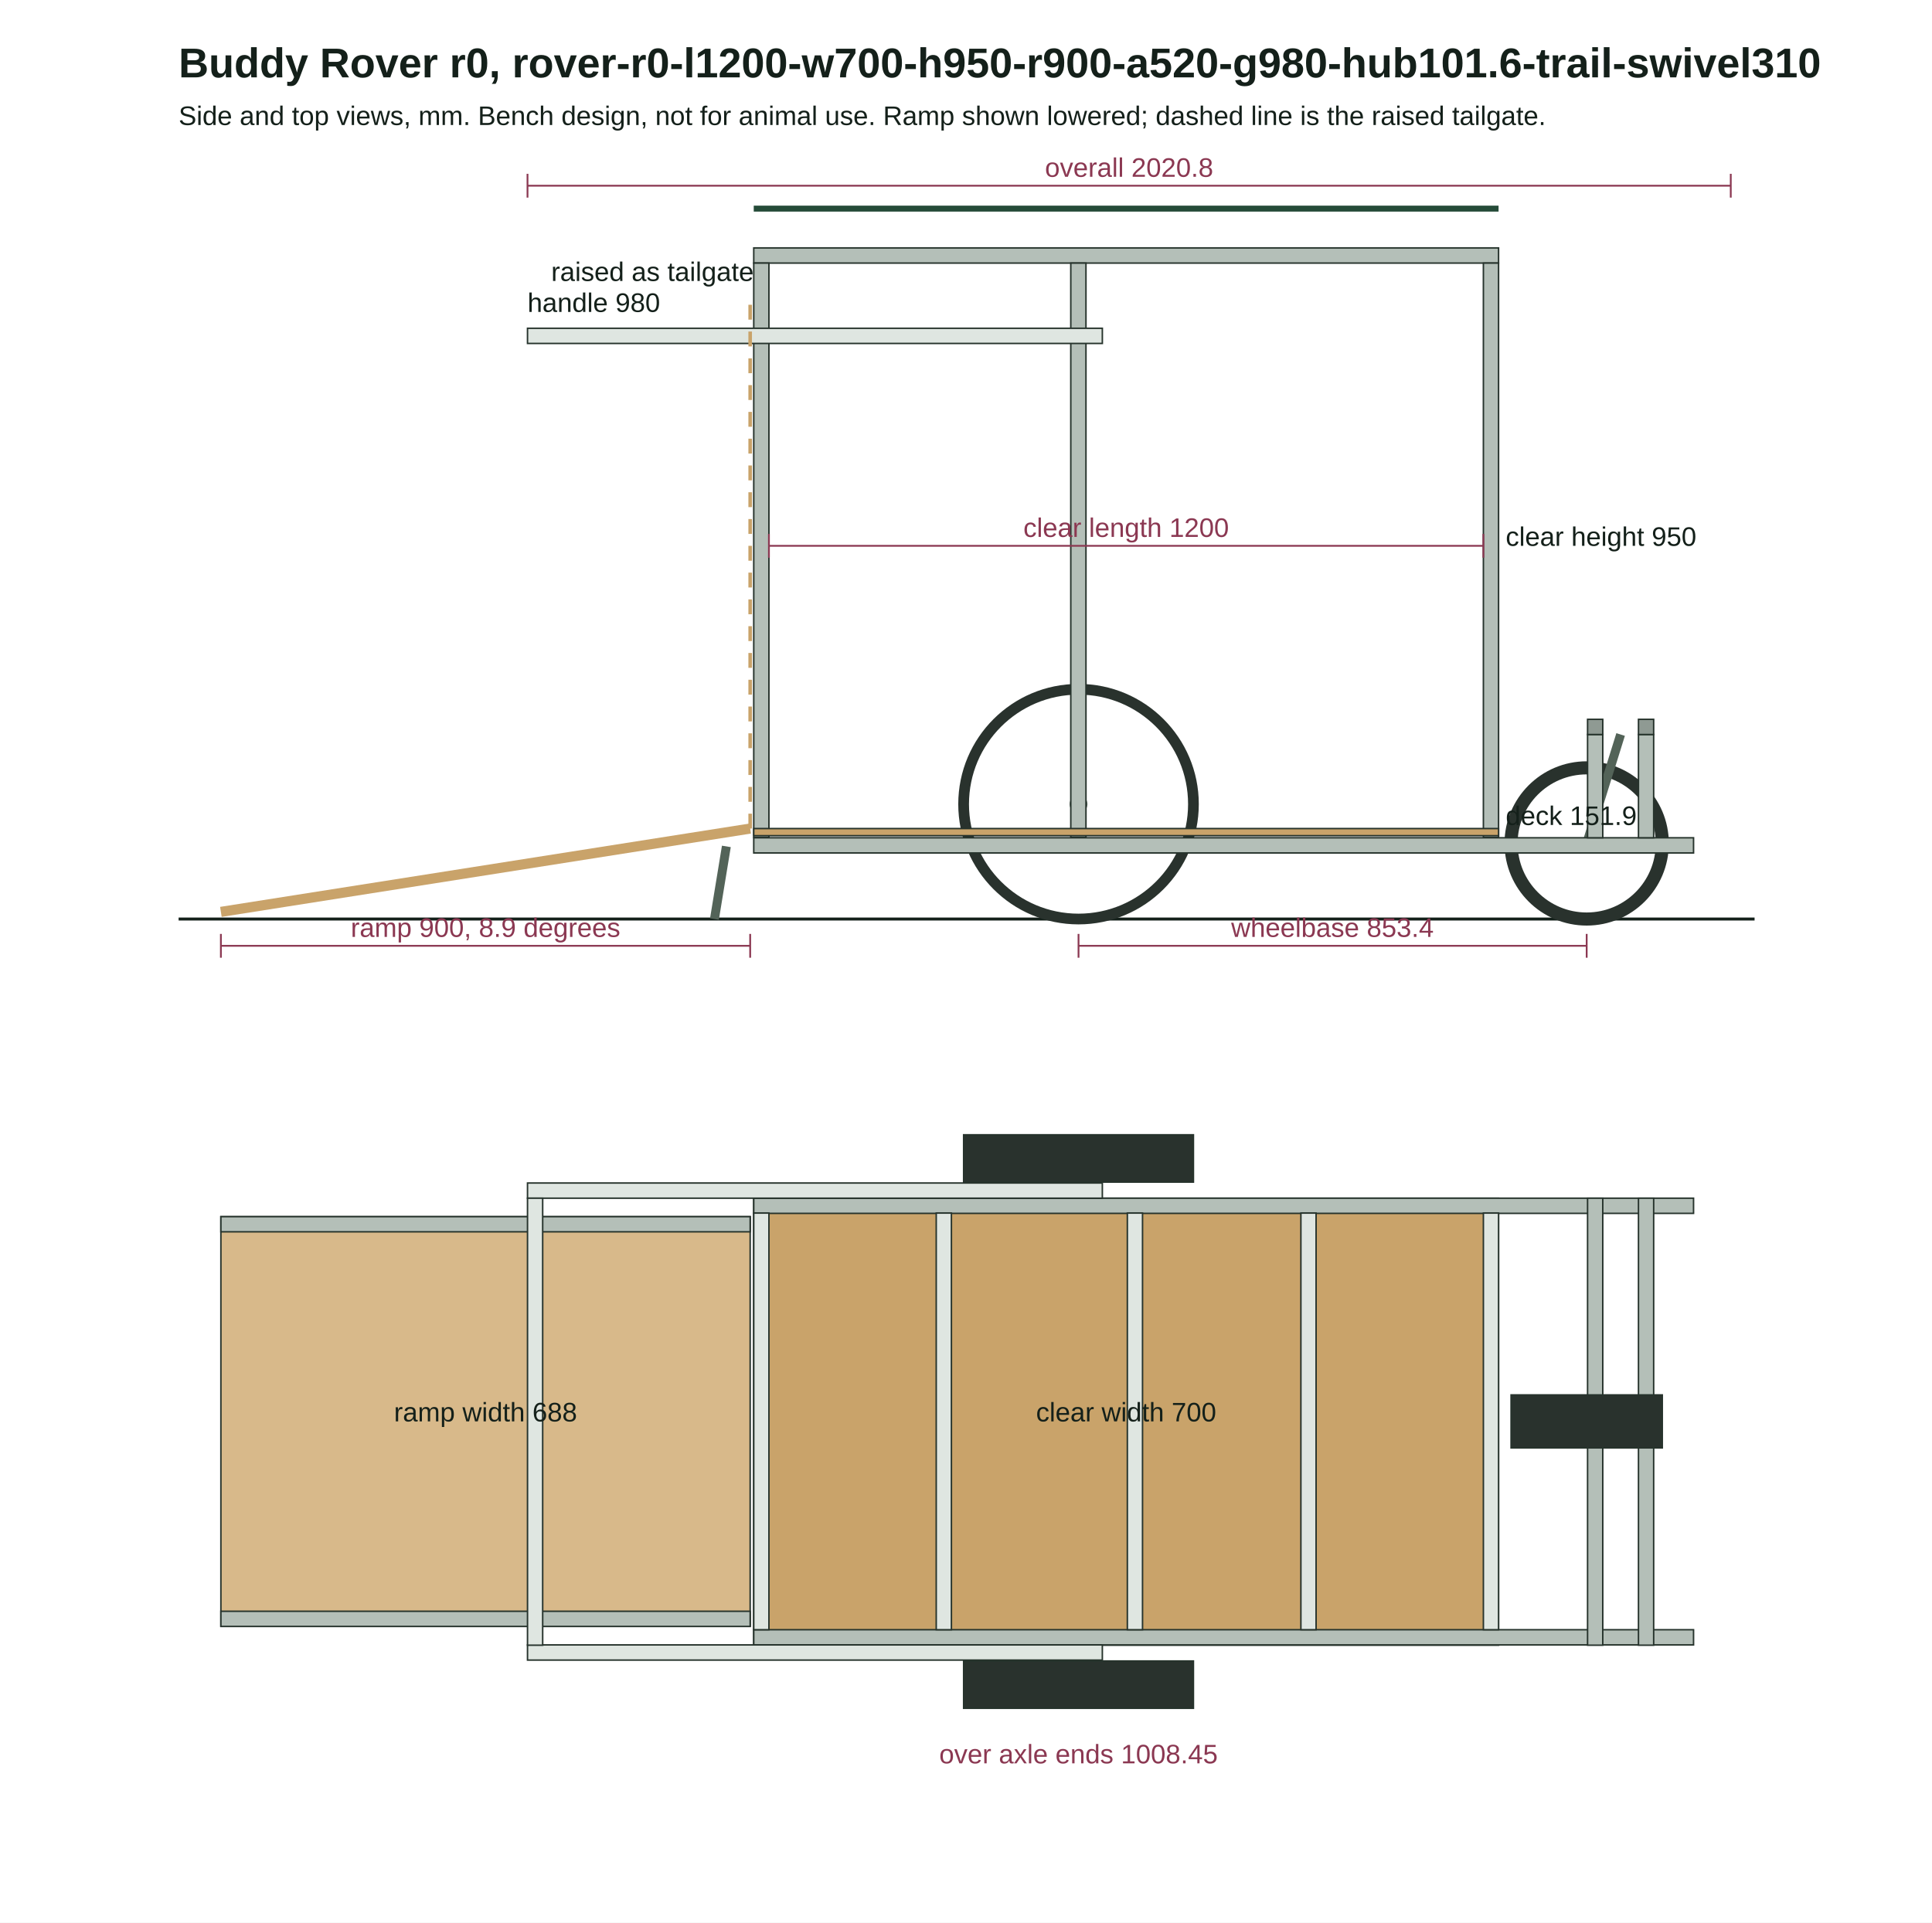
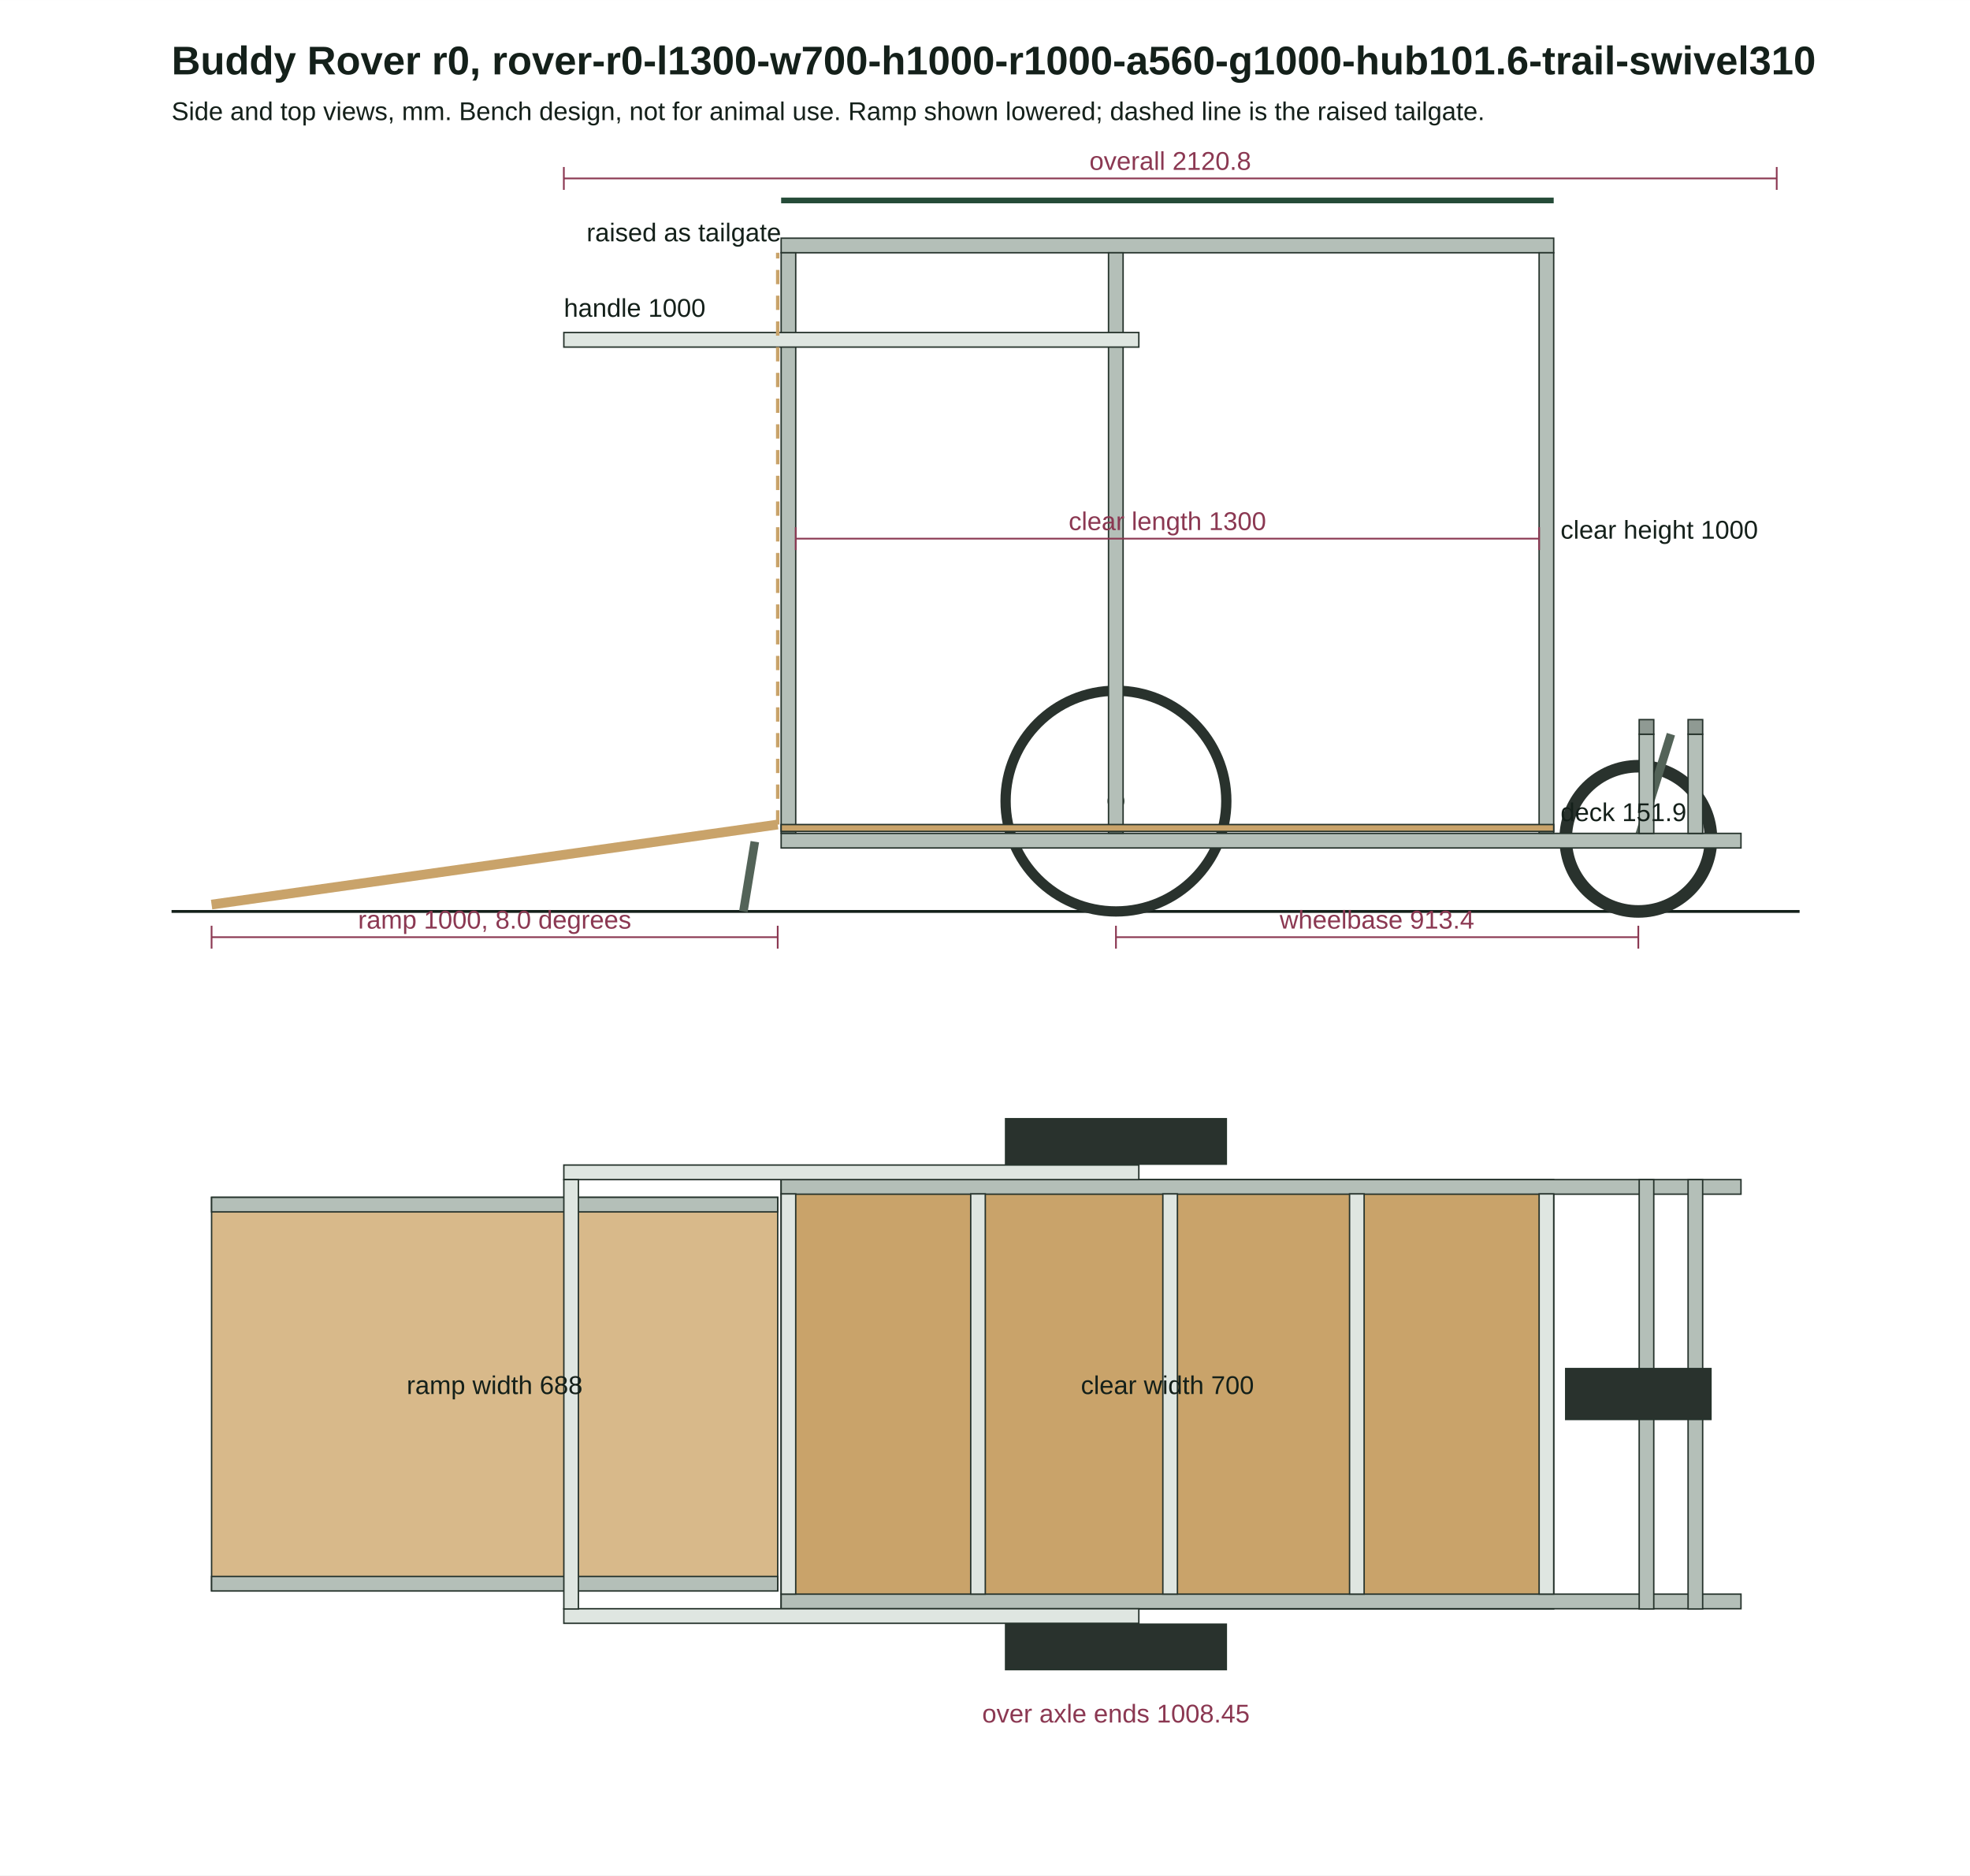
- <svg xmlns="http://www.w3.org/2000/svg" viewBox="0 0 649 646" width="1299" height="1293" font-family="Arial, sans-serif">
+ <svg xmlns="http://www.w3.org/2000/svg" viewBox="0 0 689 656" width="1379" height="1313" font-family="Arial, sans-serif">
  <rect width="100%" height="100%" fill="#fff" />
-   <text x="60" y="26" font-size="14" font-weight="700" fill="#14201a">Buddy Rover r0, rover-r0-l1200-w700-h950-r900-a520-g980-hub101.6-trail-swivel310</text>
+   <text x="60" y="26" font-size="14" font-weight="700" fill="#14201a">Buddy Rover r0, rover-r0-l1300-w700-h1000-r1000-a560-g1000-hub101.6-trail-swivel310</text>
  <text x="60" y="42" font-size="9" fill="#14201a">Side and top views, mm. Bench design, not for animal use. Ramp shown lowered; dashed line is the raised tailgate.</text>
-   <path d="M60.0 308.8H589.4" stroke="#14201a" stroke-width="1" />
-   <circle cx="362.3" cy="270.2" r="38.6" fill="none" stroke="#29322d" stroke-width="3.6" />
-   <circle cx="362.3" cy="270.2" r="3" fill="#536358" />
-   <circle cx="533.0" cy="283.4" r="25.4" fill="none" stroke="#29322d" stroke-width="4.4" />
-   <path d="M544.4 246.8L533.0 283.4" stroke="#536358" stroke-width="3" />
-   <rect x="253.2" y="281.5" width="315.7" height="5.1" fill="#b4bfb8" stroke="#26332c" stroke-width=".5" />
-   <rect x="253.2" y="83.3" width="250.2" height="5.1" fill="#b4bfb8" stroke="#26332c" stroke-width=".5" />
-   <rect x="253.2" y="88.4" width="5.1" height="193.0" fill="#b4bfb8" stroke="#26332c" stroke-width=".5" />
-   <rect x="359.7" y="88.4" width="5.1" height="193.0" fill="#b4bfb8" stroke="#26332c" stroke-width=".5" />
-   <rect x="498.3" y="88.4" width="5.1" height="193.0" fill="#b4bfb8" stroke="#26332c" stroke-width=".5" />
-   <rect x="533.3" y="246.8" width="5.1" height="34.7" fill="#b4bfb8" stroke="#26332c" stroke-width=".5" />
-   <rect x="533.3" y="241.7" width="5.1" height="5.1" fill="#8f9a93" stroke="#26332c" stroke-width=".5" />
-   <rect x="550.4" y="246.8" width="5.1" height="34.7" fill="#b4bfb8" stroke="#26332c" stroke-width=".5" />
-   <rect x="550.4" y="241.7" width="5.1" height="5.1" fill="#8f9a93" stroke="#26332c" stroke-width=".5" />
-   <rect x="253.2" y="278.4" width="250.2" height="2.4" fill="#c9a36a" stroke="#26332c" stroke-width=".5" />
-   <rect x="177.2" y="110.3" width="193.1" height="5.1" fill="#dfe6e1" stroke="#26332c" stroke-width=".5" />
-   <path d="M253.2 70.1H503.4" stroke="#254b38" stroke-width="2" />
-   <path d="M252.0 278.4L74.2 306.4" stroke="#c9a36a" stroke-width="3.4" />
-   <path d="M252.0 278.4V98.4" stroke="#c9a36a" stroke-width="1.2" stroke-dasharray="5 4" />
-   <path d="M244.0 284.4L240.0 308.8" stroke="#536358" stroke-width="3" />
-   <path d="M258.3 183.4H498.3M258.3 179.4v8M498.3 179.4v8" stroke="#8b3852" stroke-width=".6" fill="none" />
-   <text x="378.3" y="180.4" font-size="9" text-anchor="middle" fill="#8b3852">clear length 1200</text>
-   <path d="M74.2 317.8H252.0M74.2 313.8v8M252.0 313.8v8" stroke="#8b3852" stroke-width=".6" fill="none" />
-   <text x="163.1" y="314.8" font-size="9" text-anchor="middle" fill="#8b3852">ramp 900, 8.9 degrees</text>
-   <path d="M362.3 317.8H533.0M362.3 313.8v8M533.0 313.8v8" stroke="#8b3852" stroke-width=".6" fill="none" />
-   <text x="447.6" y="314.8" font-size="9" text-anchor="middle" fill="#8b3852">wheelbase 853.4</text>
-   <path d="M177.2 62.4H581.4M177.2 58.4v8M581.4 58.4v8" stroke="#8b3852" stroke-width=".6" fill="none" />
-   <text x="379.3" y="59.4" font-size="9" text-anchor="middle" fill="#8b3852">overall 2020.8</text>
-   <text x="505.8" y="183.4" font-size="9" text-anchor="start" fill="#14201a">clear height 950</text>
-   <text x="505.8" y="277.2" font-size="9" text-anchor="start" fill="#14201a">deck 151.9</text>
-   <text x="177.2" y="104.8" font-size="9" text-anchor="start" fill="#14201a">handle 980</text>
-   <text x="253.2" y="94.4" font-size="9" text-anchor="end" fill="#14201a">raised as tailgate</text>
-   <rect x="253.2" y="402.6" width="250.2" height="150.2" fill="#c9a36a" stroke="#26332c" stroke-width=".5" />
-   <rect x="253.2" y="402.6" width="315.7" height="5.1" fill="#b4bfb8" stroke="#26332c" stroke-width=".5" />
-   <rect x="253.2" y="547.6" width="315.7" height="5.1" fill="#b4bfb8" stroke="#26332c" stroke-width=".5" />
-   <rect x="253.2" y="407.6" width="5.1" height="140.0" fill="#dfe6e1" stroke="#26332c" stroke-width=".5" />
-   <rect x="314.5" y="407.6" width="5.1" height="140.0" fill="#dfe6e1" stroke="#26332c" stroke-width=".5" />
-   <rect x="378.7" y="407.6" width="5.1" height="140.0" fill="#dfe6e1" stroke="#26332c" stroke-width=".5" />
-   <rect x="437.0" y="407.6" width="5.1" height="140.0" fill="#dfe6e1" stroke="#26332c" stroke-width=".5" />
-   <rect x="498.3" y="407.6" width="5.1" height="140.0" fill="#dfe6e1" stroke="#26332c" stroke-width=".5" />
-   <rect x="74.2" y="408.8" width="177.8" height="137.6" fill="#d8b98a" stroke="#26332c" stroke-width=".5" />
-   <rect x="74.2" y="408.8" width="177.8" height="5.1" fill="#b4bfb8" stroke="#26332c" stroke-width=".5" />
-   <rect x="74.2" y="541.4" width="177.8" height="5.1" fill="#b4bfb8" stroke="#26332c" stroke-width=".5" />
-   <rect x="323.7" y="381.3" width="77.2" height="15.9" fill="#29322d" stroke="#26332c" stroke-width=".5" />
-   <rect x="323.7" y="558.1" width="77.2" height="15.9" fill="#29322d" stroke="#26332c" stroke-width=".5" />
-   <rect x="533.3" y="402.6" width="5.1" height="150.2" fill="#b4bfb8" stroke="#26332c" stroke-width=".5" />
-   <rect x="550.4" y="402.6" width="5.1" height="150.2" fill="#b4bfb8" stroke="#26332c" stroke-width=".5" />
-   <rect x="507.6" y="468.7" width="50.8" height="17.8" fill="#29322d" stroke="#26332c" stroke-width=".5" />
-   <rect x="177.2" y="397.5" width="193.1" height="5.1" fill="#dfe6e1" stroke="#26332c" stroke-width=".5" />
-   <rect x="177.2" y="552.7" width="193.1" height="5.1" fill="#dfe6e1" stroke="#26332c" stroke-width=".5" />
-   <rect x="177.2" y="402.6" width="5.1" height="150.2" fill="#dfe6e1" stroke="#26332c" stroke-width=".5" />
-   <text x="378.3" y="477.6" font-size="9" text-anchor="middle" fill="#14201a">clear width 700</text>
-   <text x="362.3" y="592.5" font-size="9" text-anchor="middle" fill="#8b3852">over axle ends 1008.45</text>
-   <text x="163.1" y="477.6" font-size="9" text-anchor="middle" fill="#14201a">ramp width 688</text>
+   <path d="M60.0 318.8H629.4" stroke="#14201a" stroke-width="1" />
+   <circle cx="390.3" cy="280.2" r="38.6" fill="none" stroke="#29322d" stroke-width="3.6" />
+   <circle cx="390.3" cy="280.2" r="3" fill="#536358" />
+   <circle cx="573.0" cy="293.4" r="25.4" fill="none" stroke="#29322d" stroke-width="4.4" />
+   <path d="M584.4 256.8L573.0 293.4" stroke="#536358" stroke-width="3" />
+   <rect x="273.2" y="291.5" width="335.7" height="5.1" fill="#b4bfb8" stroke="#26332c" stroke-width=".5" />
+   <rect x="273.2" y="83.3" width="270.2" height="5.1" fill="#b4bfb8" stroke="#26332c" stroke-width=".5" />
+   <rect x="273.2" y="88.4" width="5.1" height="203.0" fill="#b4bfb8" stroke="#26332c" stroke-width=".5" />
+   <rect x="387.7" y="88.4" width="5.1" height="203.0" fill="#b4bfb8" stroke="#26332c" stroke-width=".5" />
+   <rect x="538.3" y="88.4" width="5.1" height="203.0" fill="#b4bfb8" stroke="#26332c" stroke-width=".5" />
+   <rect x="573.3" y="256.8" width="5.1" height="34.7" fill="#b4bfb8" stroke="#26332c" stroke-width=".5" />
+   <rect x="573.3" y="251.7" width="5.1" height="5.1" fill="#8f9a93" stroke="#26332c" stroke-width=".5" />
+   <rect x="590.4" y="256.8" width="5.1" height="34.7" fill="#b4bfb8" stroke="#26332c" stroke-width=".5" />
+   <rect x="590.4" y="251.7" width="5.1" height="5.1" fill="#8f9a93" stroke="#26332c" stroke-width=".5" />
+   <rect x="273.2" y="288.4" width="270.2" height="2.4" fill="#c9a36a" stroke="#26332c" stroke-width=".5" />
+   <rect x="197.2" y="116.3" width="201.1" height="5.1" fill="#dfe6e1" stroke="#26332c" stroke-width=".5" />
+   <path d="M273.2 70.1H543.4" stroke="#254b38" stroke-width="2" />
+   <path d="M272.0 288.4L74.0 316.4" stroke="#c9a36a" stroke-width="3.4" />
+   <path d="M272.0 288.4V88.4" stroke="#c9a36a" stroke-width="1.2" stroke-dasharray="5 4" />
+   <path d="M264.0 294.4L260.0 318.8" stroke="#536358" stroke-width="3" />
+   <path d="M278.3 188.4H538.3M278.3 184.4v8M538.3 184.4v8" stroke="#8b3852" stroke-width=".6" fill="none" />
+   <text x="408.3" y="185.4" font-size="9" text-anchor="middle" fill="#8b3852">clear length 1300</text>
+   <path d="M74.0 327.8H272.0M74.0 323.8v8M272.0 323.8v8" stroke="#8b3852" stroke-width=".6" fill="none" />
+   <text x="173.0" y="324.8" font-size="9" text-anchor="middle" fill="#8b3852">ramp 1000, 8.0 degrees</text>
+   <path d="M390.3 327.8H573.0M390.3 323.8v8M573.0 323.8v8" stroke="#8b3852" stroke-width=".6" fill="none" />
+   <text x="481.6" y="324.8" font-size="9" text-anchor="middle" fill="#8b3852">wheelbase 913.4</text>
+   <path d="M197.2 62.4H621.4M197.2 58.4v8M621.4 58.4v8" stroke="#8b3852" stroke-width=".6" fill="none" />
+   <text x="409.3" y="59.4" font-size="9" text-anchor="middle" fill="#8b3852">overall 2120.8</text>
+   <text x="545.8" y="188.4" font-size="9" text-anchor="start" fill="#14201a">clear height 1000</text>
+   <text x="545.8" y="287.2" font-size="9" text-anchor="start" fill="#14201a">deck 151.9</text>
+   <text x="197.2" y="110.8" font-size="9" text-anchor="start" fill="#14201a">handle 1000</text>
+   <text x="273.2" y="84.4" font-size="9" text-anchor="end" fill="#14201a">raised as tailgate</text>
+   <rect x="273.2" y="412.6" width="270.2" height="150.2" fill="#c9a36a" stroke="#26332c" stroke-width=".5" />
+   <rect x="273.2" y="412.6" width="335.7" height="5.1" fill="#b4bfb8" stroke="#26332c" stroke-width=".5" />
+   <rect x="273.2" y="557.6" width="335.7" height="5.1" fill="#b4bfb8" stroke="#26332c" stroke-width=".5" />
+   <rect x="273.2" y="417.6" width="5.1" height="140.0" fill="#dfe6e1" stroke="#26332c" stroke-width=".5" />
+   <rect x="339.5" y="417.6" width="5.1" height="140.0" fill="#dfe6e1" stroke="#26332c" stroke-width=".5" />
+   <rect x="406.7" y="417.6" width="5.1" height="140.0" fill="#dfe6e1" stroke="#26332c" stroke-width=".5" />
+   <rect x="472.0" y="417.6" width="5.1" height="140.0" fill="#dfe6e1" stroke="#26332c" stroke-width=".5" />
+   <rect x="538.3" y="417.6" width="5.1" height="140.0" fill="#dfe6e1" stroke="#26332c" stroke-width=".5" />
+   <rect x="74.0" y="418.8" width="198.0" height="137.6" fill="#d8b98a" stroke="#26332c" stroke-width=".5" />
+   <rect x="74.0" y="418.8" width="198.0" height="5.1" fill="#b4bfb8" stroke="#26332c" stroke-width=".5" />
+   <rect x="74.0" y="551.4" width="198.0" height="5.1" fill="#b4bfb8" stroke="#26332c" stroke-width=".5" />
+   <rect x="351.7" y="391.3" width="77.2" height="15.9" fill="#29322d" stroke="#26332c" stroke-width=".5" />
+   <rect x="351.7" y="568.1" width="77.2" height="15.9" fill="#29322d" stroke="#26332c" stroke-width=".5" />
+   <rect x="573.3" y="412.6" width="5.1" height="150.2" fill="#b4bfb8" stroke="#26332c" stroke-width=".5" />
+   <rect x="590.4" y="412.6" width="5.1" height="150.2" fill="#b4bfb8" stroke="#26332c" stroke-width=".5" />
+   <rect x="547.6" y="478.7" width="50.8" height="17.8" fill="#29322d" stroke="#26332c" stroke-width=".5" />
+   <rect x="197.2" y="407.5" width="201.1" height="5.1" fill="#dfe6e1" stroke="#26332c" stroke-width=".5" />
+   <rect x="197.2" y="562.7" width="201.1" height="5.1" fill="#dfe6e1" stroke="#26332c" stroke-width=".5" />
+   <rect x="197.2" y="412.6" width="5.1" height="150.2" fill="#dfe6e1" stroke="#26332c" stroke-width=".5" />
+   <text x="408.3" y="487.6" font-size="9" text-anchor="middle" fill="#14201a">clear width 700</text>
+   <text x="390.3" y="602.5" font-size="9" text-anchor="middle" fill="#8b3852">over axle ends 1008.45</text>
+   <text x="173.0" y="487.6" font-size="9" text-anchor="middle" fill="#14201a">ramp width 688</text>
</svg>
